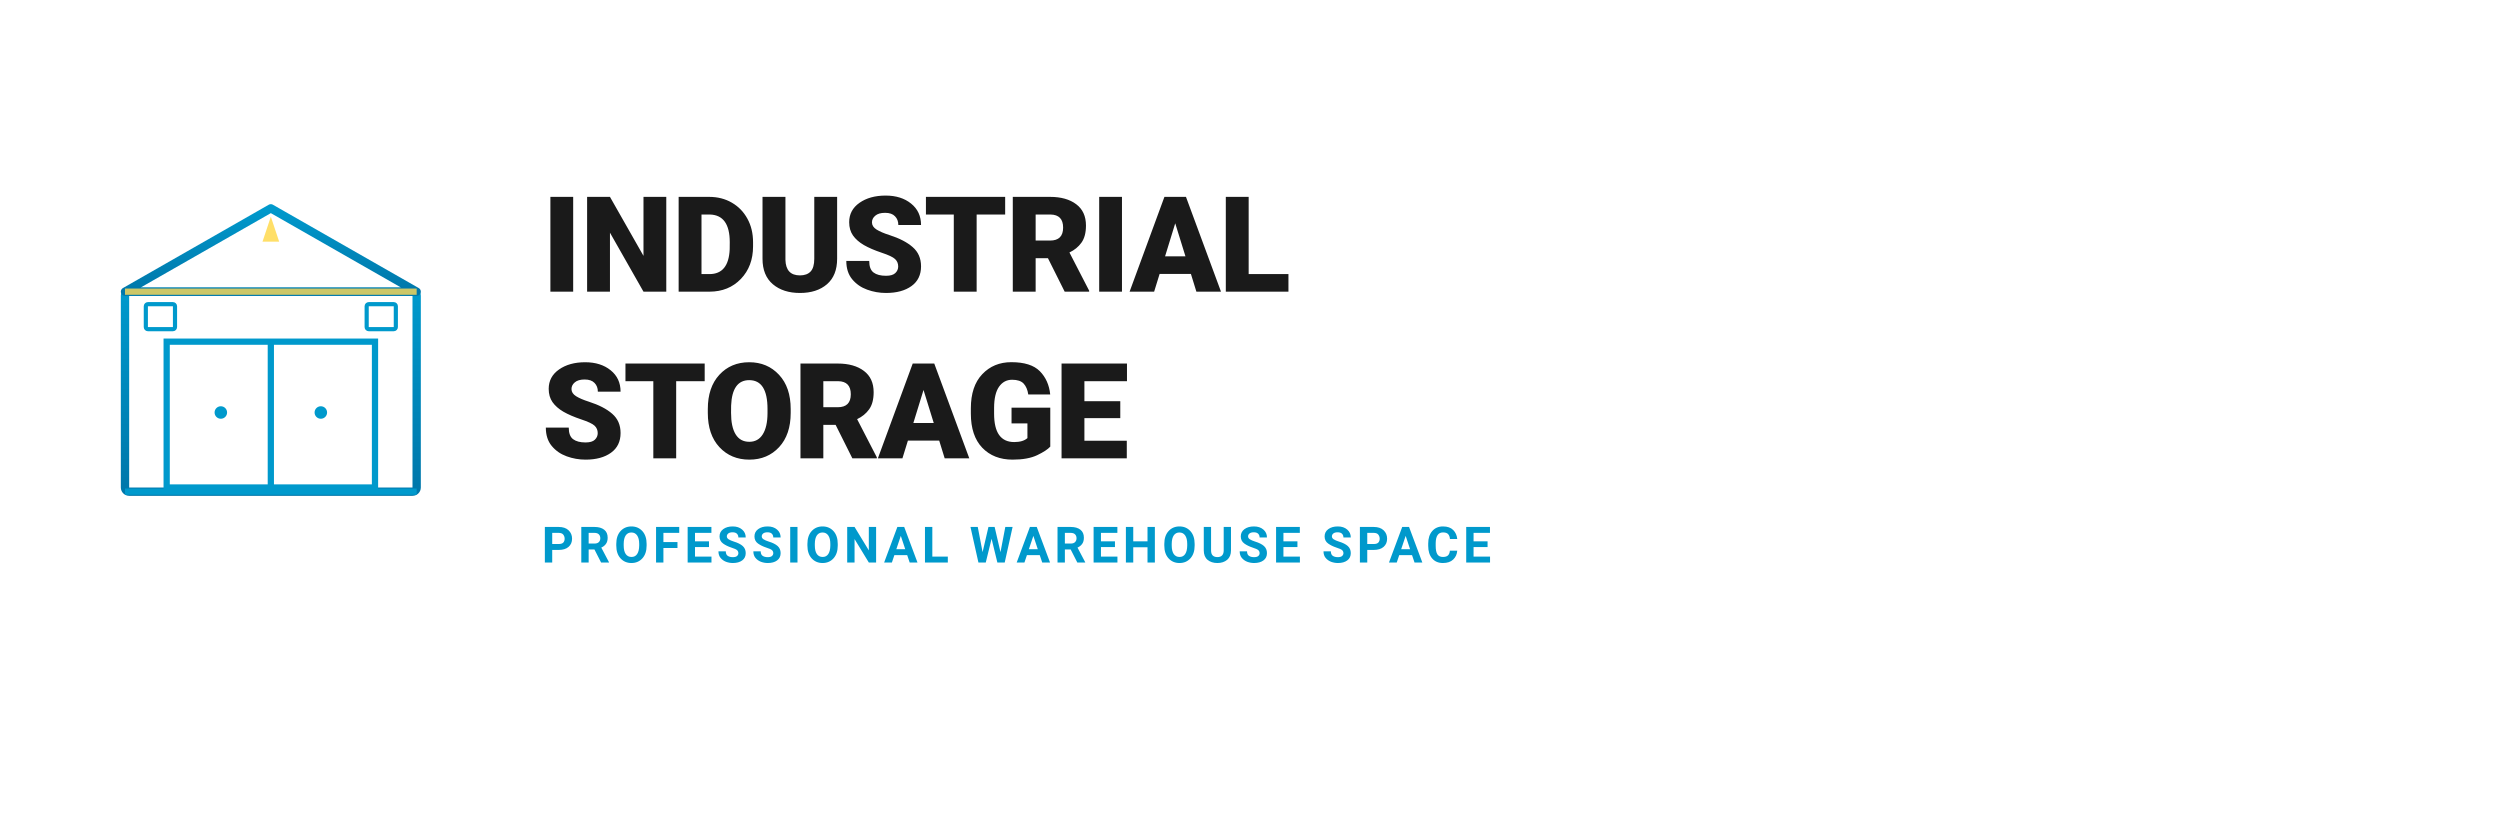
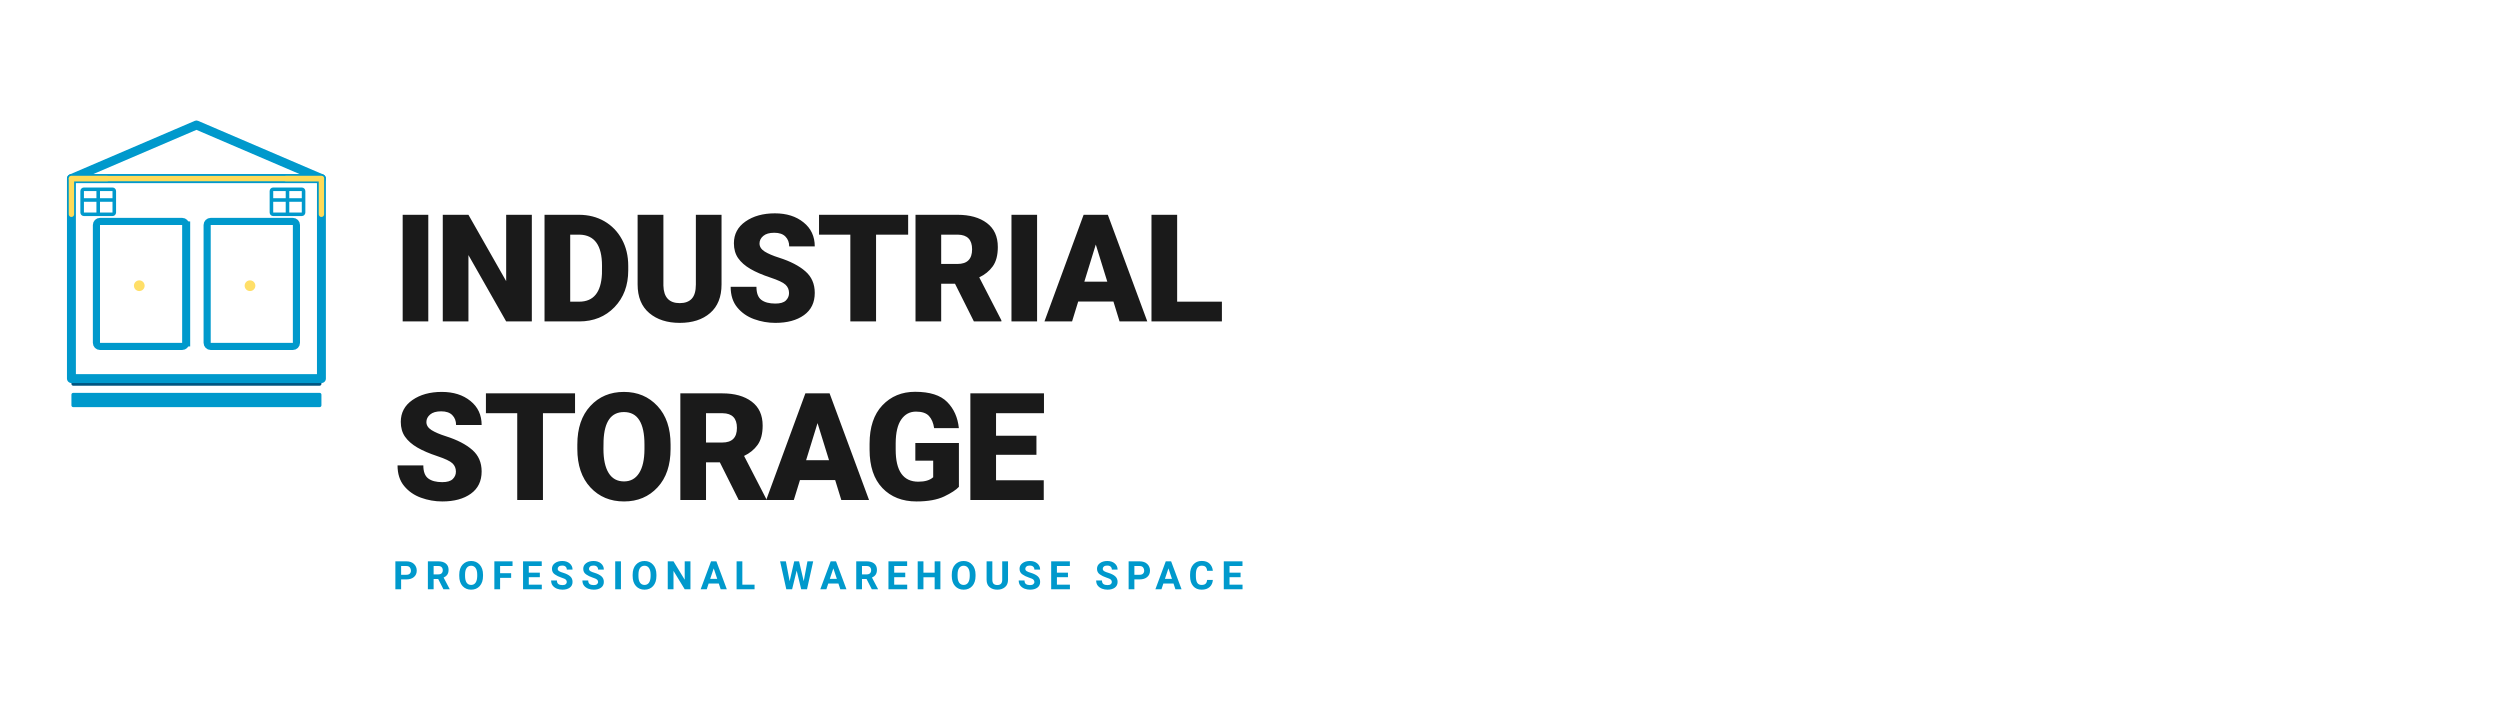
- <svg xmlns="http://www.w3.org/2000/svg" viewBox="0 0 600 200">
+ <svg xmlns="http://www.w3.org/2000/svg" viewBox="0 0 700 200">
  <defs>
-     <linearGradient id="warehouseGradient" x1="0%" y1="0%" x2="0%" y2="100%">
+     <linearGradient id="steelGradient" x1="0%" y1="0%" x2="0%" y2="100%">
      <stop offset="0%" style="stop-color:#0099cc;stop-opacity:1" />
-       <stop offset="100%" style="stop-color:#0077aa;stop-opacity:1" />
+       <stop offset="100%" style="stop-color:#005580;stop-opacity:1" />
    </linearGradient>
    <style>
-       .logo-text { font-family: -apple-system, BlinkMacSystemFont, 'Segoe UI', Roboto, sans-serif; }
-       .main-text { font-size: 32px; font-weight: 900; fill: #1a1a1a; letter-spacing: -0.5px; }
-       .tagline-text { font-size: 12px; font-weight: 600; fill: #0099cc; letter-spacing: 1px; text-transform: uppercase; }
+       .logo-main-text { font-family: -apple-system, BlinkMacSystemFont, 'Segoe UI', Roboto, sans-serif; font-size: 42px; font-weight: 900; fill: #1a1a1a; letter-spacing: -1px; }
+       .logo-tagline { font-family: -apple-system, BlinkMacSystemFont, 'Segoe UI', Roboto, sans-serif; font-size: 11px; font-weight: 700; fill: #0099cc; letter-spacing: 2px; text-transform: uppercase; }
    </style>
  </defs>
-   <g transform="translate(20, 40)">
-     <rect x="10" y="30" width="70" height="48" fill="none" stroke="url(#warehouseGradient)" stroke-width="2" rx="1" />
-     <polygon points="10,30 45,10 80,30" fill="none" stroke="url(#warehouseGradient)" stroke-width="2" stroke-linejoin="round" />
-     <rect x="20" y="42" width="50" height="35" fill="none" stroke="#0099cc" stroke-width="1.5" />
-     <line x1="45" y1="42" x2="45" y2="77" stroke="#0099cc" stroke-width="1.5" />
-     <circle cx="33" cy="59" r="1.5" fill="#0099cc" />
-     <circle cx="57" cy="59" r="1.5" fill="#0099cc" />
-     <rect x="15" y="33" width="7" height="6" fill="none" stroke="#0099cc" stroke-width="1" rx="0.5" />
-     <rect x="68" y="33" width="7" height="6" fill="none" stroke="#0099cc" stroke-width="1" rx="0.5" />
-     <line x1="10" y1="30" x2="80" y2="30" stroke="#ffdb58" stroke-width="1.5" opacity="0.8" />
-     <line x1="10" y1="78" x2="80" y2="78" stroke="#0099cc" stroke-width="1.5" />
-     <polygon points="45,12 47,18 43,18" fill="#ffdb58" opacity="0.9" />
+   <g transform="translate(10, 30)">
+     <rect x="10" y="80" width="70" height="4" fill="#0099cc" rx="0.5" />
+     <rect x="10" y="76" width="70" height="2" fill="#005580" rx="0.5" />
+     <rect x="10" y="20" width="70" height="56" fill="none" stroke="#0099cc" stroke-width="2.5" stroke-linecap="round" stroke-linejoin="round" />
+     <polygon points="10,20 45,5 80,20" fill="none" stroke="#0099cc" stroke-width="2.5" stroke-linejoin="round" />
+     <line x1="10" y1="20" x2="80" y2="20" stroke="#ffdb58" stroke-width="1.5" />
+     <g stroke="#0099cc" stroke-width="2" fill="none">
+       <rect x="17" y="32" width="25" height="35" rx="1" />
+       <rect x="48" y="32" width="25" height="35" rx="1" />
+       <line x1="42.5" y1="32" x2="42.5" y2="67" stroke-width="1.5" />
+     </g>
+     <g fill="#ffdb58" opacity="0.9">
+       <circle cx="29" cy="50" r="1.5" />
+       <circle cx="60" cy="50" r="1.5" />
+     </g>
+     <g stroke="#0099cc" stroke-width="1" fill="none">
+       <rect x="13" y="23" width="9" height="7" rx="0.5" />
+       <line x1="17.5" y1="23" x2="17.5" y2="30" />
+       <line x1="13" y1="26" x2="22" y2="26" />
+       <rect x="66" y="23" width="9" height="7" rx="0.5" />
+       <line x1="70.5" y1="23" x2="70.5" y2="30" />
+       <line x1="66" y1="26" x2="75" y2="26" />
+     </g>
+     <g stroke="#ffdb58" stroke-width="1.5" fill="none" stroke-linecap="round">
+       <line x1="10" y1="20" x2="20" y2="20" />
+       <line x1="10" y1="20" x2="10" y2="30" />
+       <line x1="80" y1="20" x2="70" y2="20" />
+       <line x1="80" y1="20" x2="80" y2="30" />
+     </g>
  </g>
-   <g class="logo-text">
-     <text x="130" y="70" class="main-text">INDUSTRIAL</text>
-     <text x="130" y="110" class="main-text">STORAGE</text>
-     <text x="130" y="135" class="tagline-text">PROFESSIONAL WAREHOUSE SPACE</text>
-   </g>
+   <text x="110" y="90" class="logo-main-text">INDUSTRIAL</text>
+   <text x="110" y="140" class="logo-main-text">STORAGE</text>
+   <text x="110" y="165" class="logo-tagline">PROFESSIONAL WAREHOUSE SPACE</text>
</svg>
